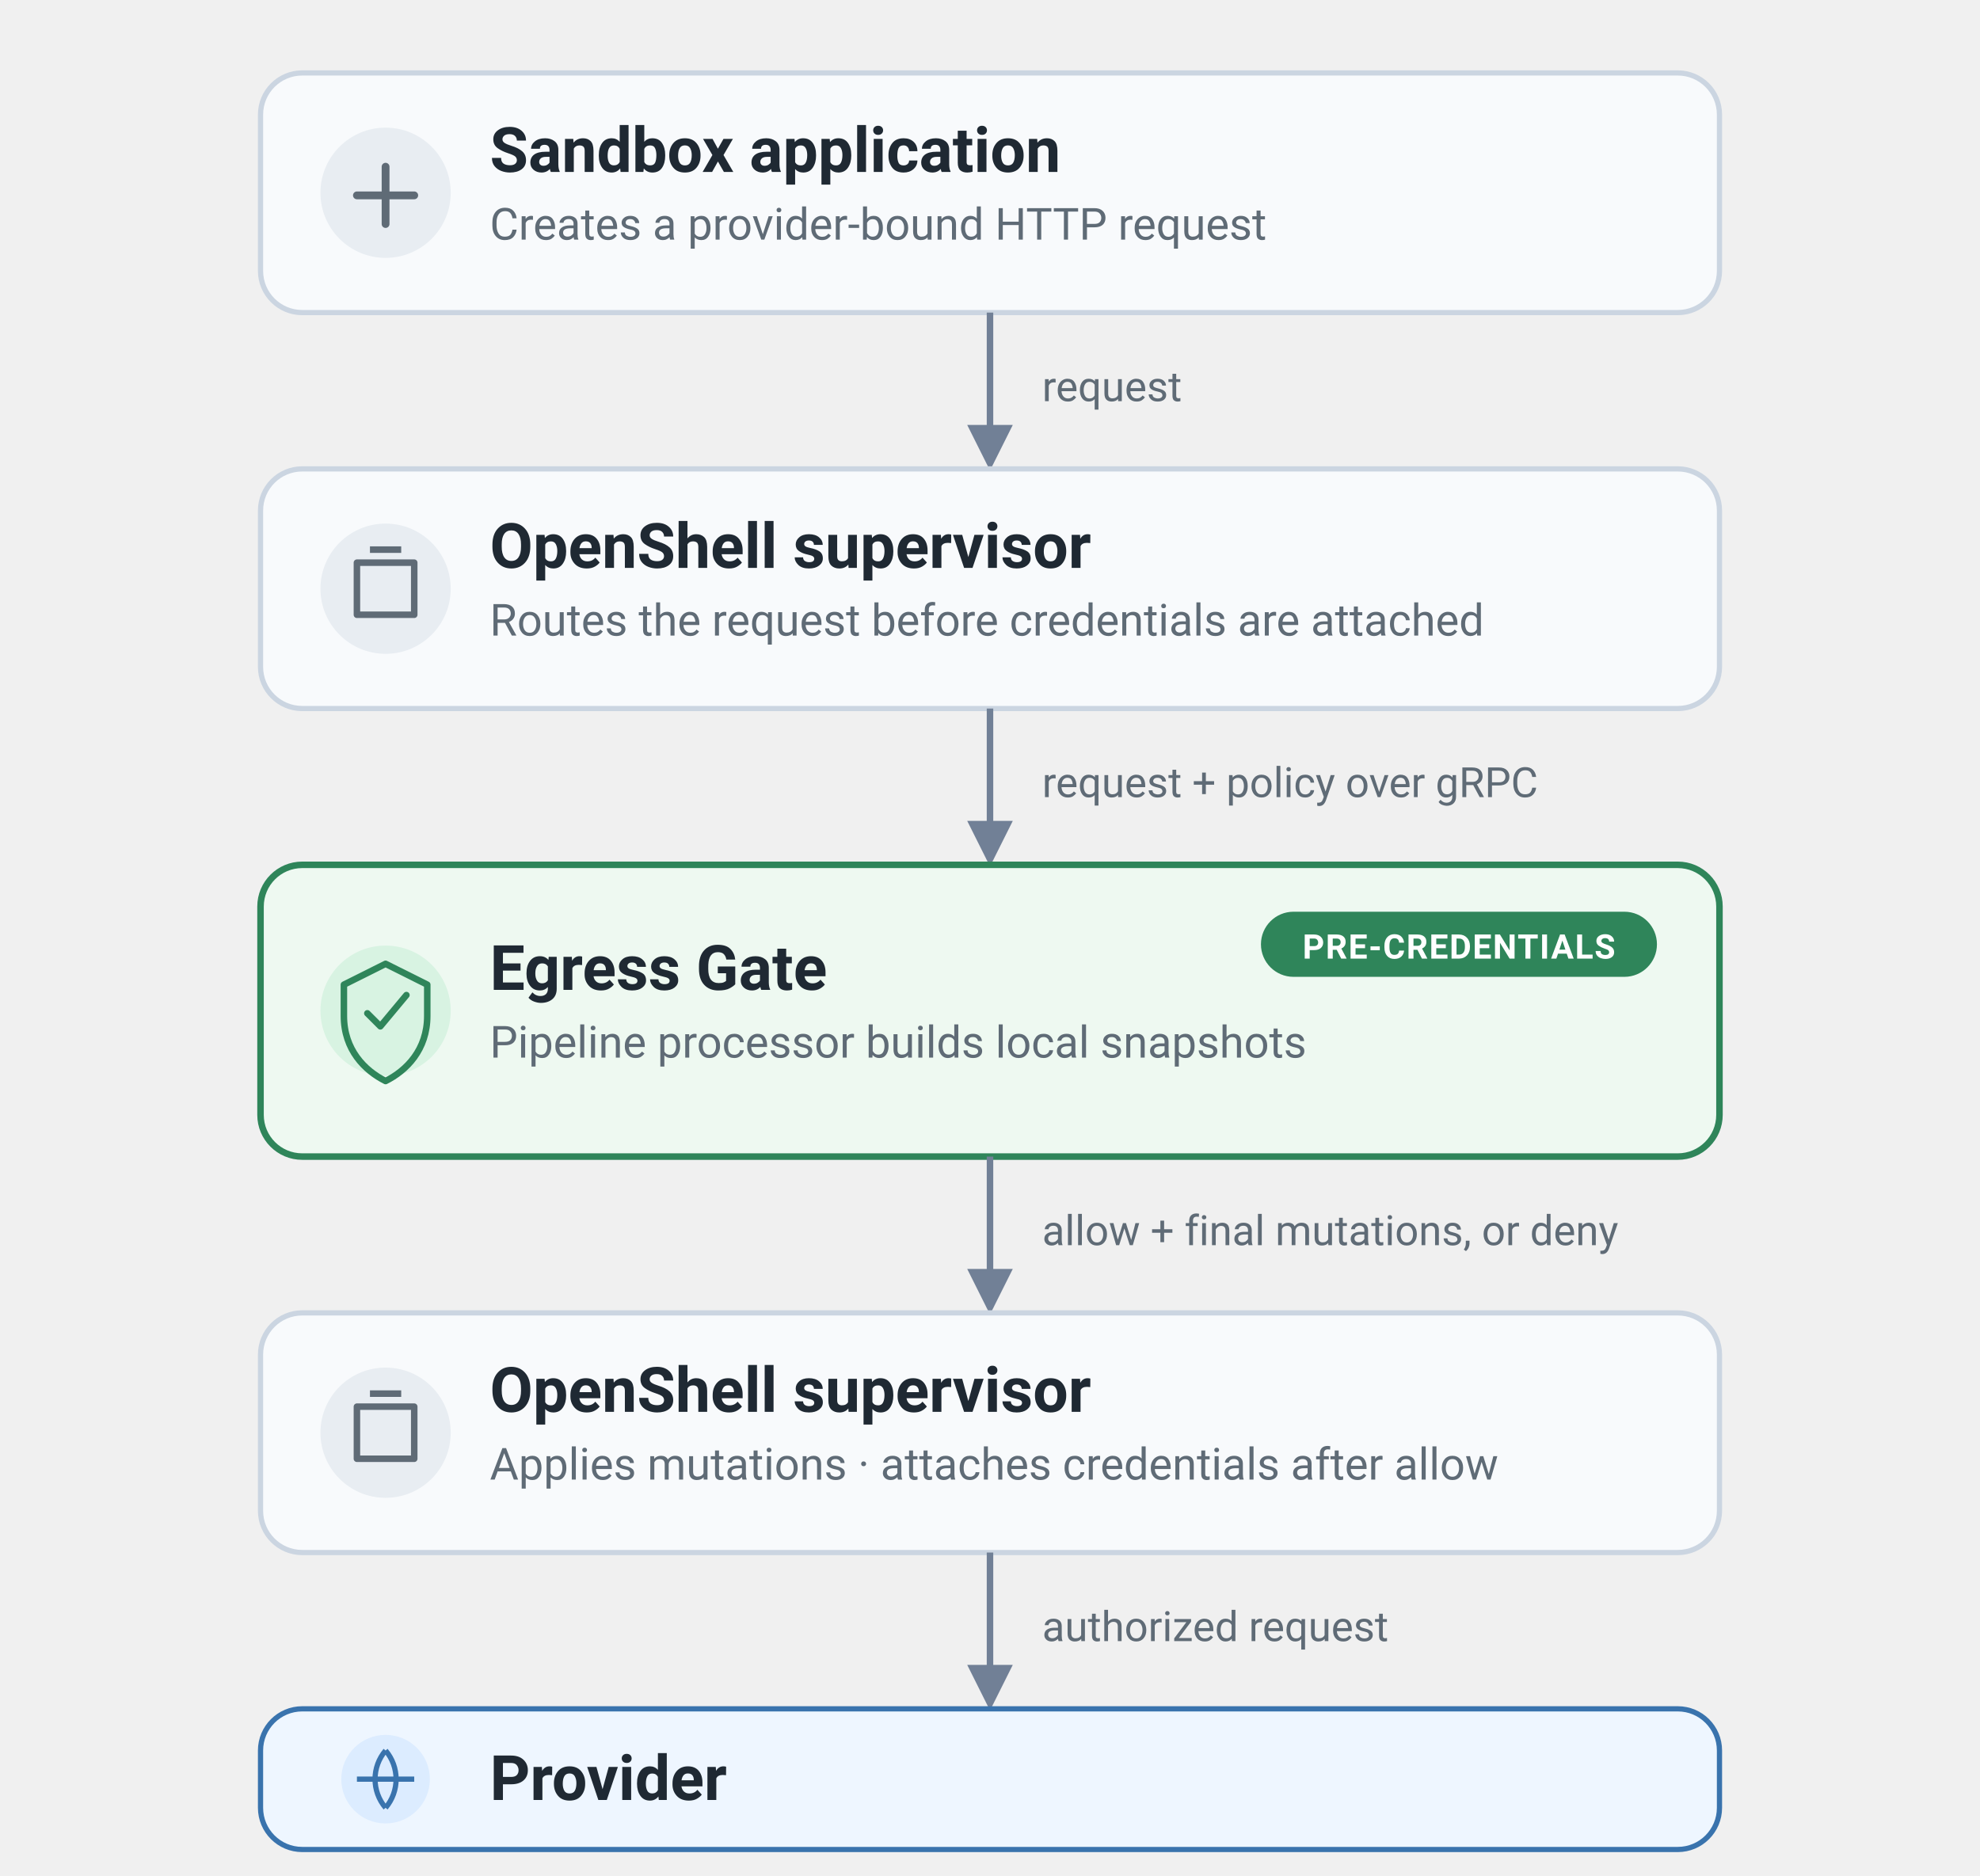
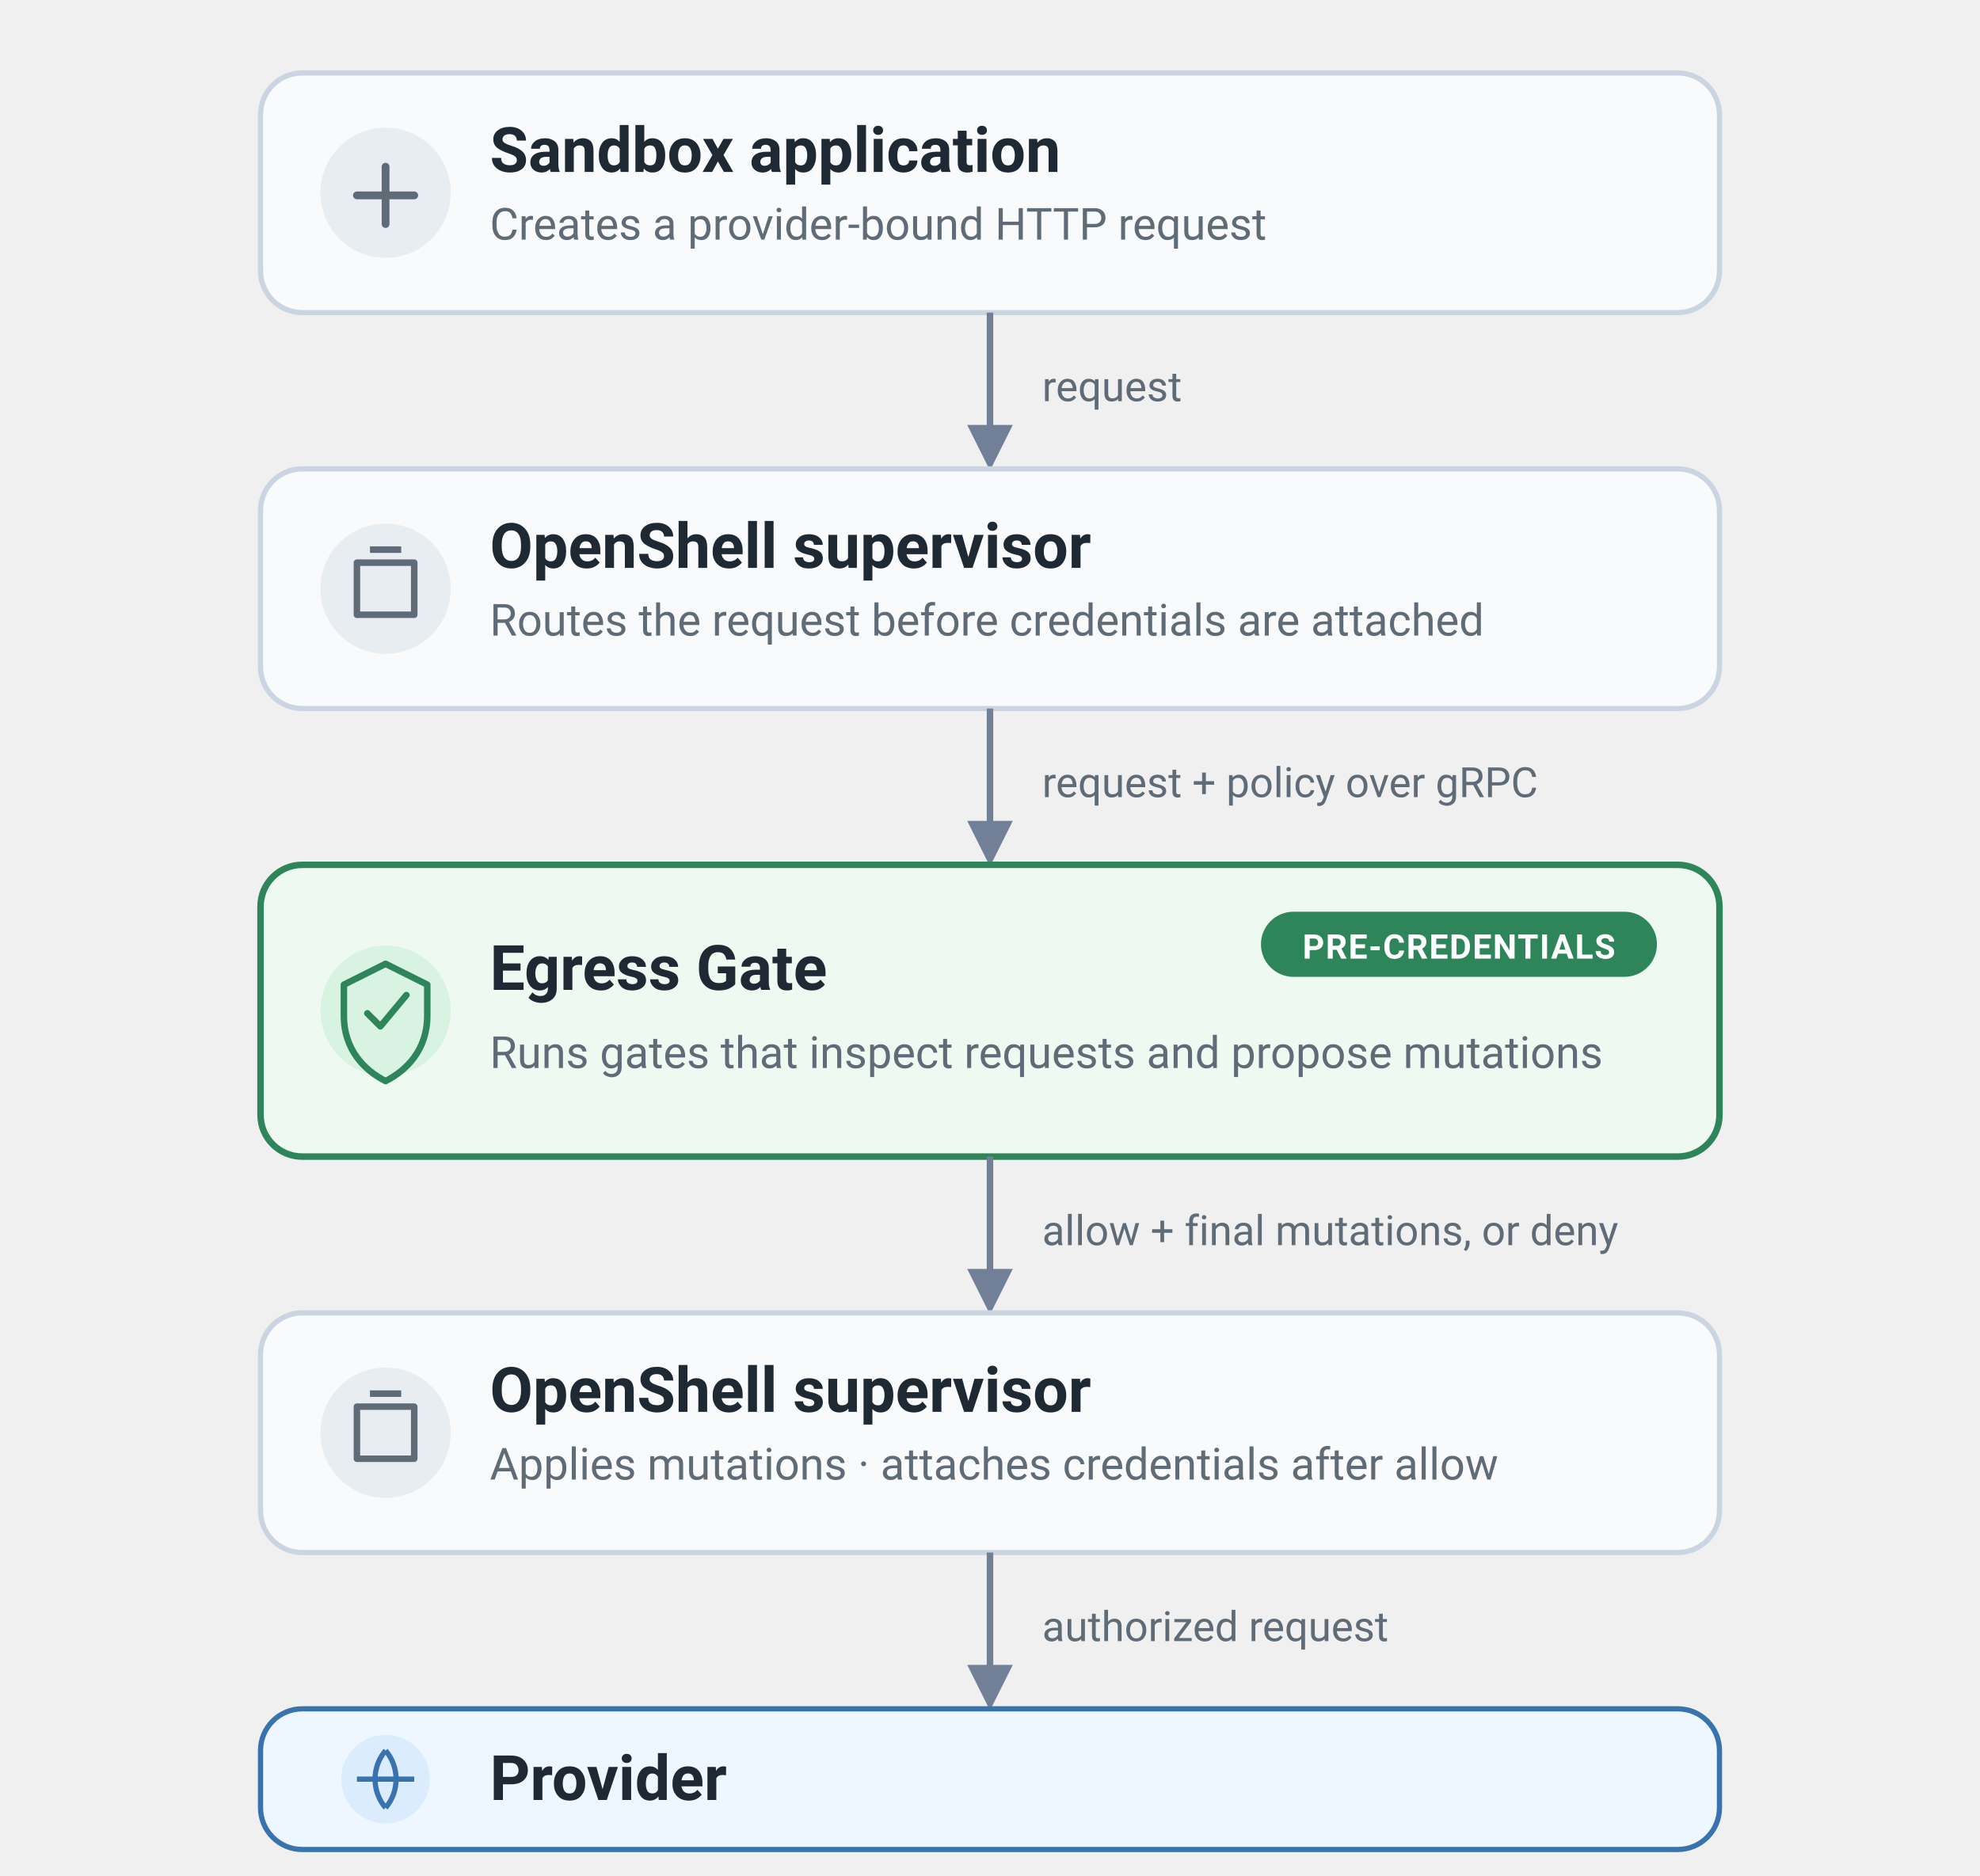
<svg xmlns="http://www.w3.org/2000/svg" viewBox="0 0 760 720" role="img" aria-labelledby="title description">
  <defs>
    <style>
      text{font-family:-apple-system,BlinkMacSystemFont,"Segoe UI",Roboto,Helvetica,Arial,sans-serif;fill:#1f2933}
      .card{fill:#f8fafc;stroke:#cbd5e1;stroke-width:2}
      .egress{fill:#eef9f1;stroke:#2f855a;stroke-width:2.5}
      .provider{fill:#eef6ff;stroke:#3973ad;stroke-width:2}
      .icon-bg{fill:#e8edf2}
      .egress-icon-bg{fill:#d8f3e2}
      .provider-icon-bg{fill:#dcecff}
      .icon-stroke{fill:none;stroke:#5f6b76}
      .egress-icon-stroke{fill:none;stroke:#2f855a}
      .provider-icon-stroke{fill:none;stroke:#3973ad}
      .title{font-size:24px;font-weight:700}
      .subtitle{font-size:17px;fill:#5f6b76}
      .badge{fill:#2f855a}
      .badge-text{font-size:13px;font-weight:700;fill:#fff;letter-spacing:.035em}
      .arrow{fill:none;stroke:#718096;stroke-width:2.5;marker-end:url(#arrow)}
      .arrow-head{fill:#718096}
      .arrow-label{font-size:16px;fill:#5f6b76}
      @media(prefers-color-scheme:dark){
        text{fill:#edf2f7}
        .card{fill:#182126;stroke:#52606d}
        .egress{fill:#143126;stroke:#68d391}
        .provider{fill:#162b3f;stroke:#7db6e8}
        .icon-bg{fill:#273238}
        .egress-icon-bg{fill:#204534}
        .provider-icon-bg{fill:#203b52}
        .icon-stroke{stroke:#aeb8c5}
        .egress-icon-stroke{stroke:#68d391}
        .provider-icon-stroke{stroke:#7db6e8}
        .subtitle,.arrow-label{fill:#aeb8c5}
        .badge{fill:#3f9d6b}
        .arrow{stroke:#8b98a5}
        .arrow-head{fill:#8b98a5}
      }
    </style>
    <marker id="arrow" viewBox="0 0 10 10" refX="8.5" refY="5" markerWidth="7" markerHeight="7" orient="auto-start-reverse">
      <path d="M0 0 10 5 0 10Z" class="arrow-head" />
    </marker>
  </defs>
  <rect x="100" y="28" width="560" height="92" rx="16" class="card" />
  <circle cx="148" cy="74" r="25" class="icon-bg" />
  <path d="M137 75h22M148 64v22" class="icon-stroke" stroke-width="3" stroke-linecap="round" />
  <text x="188" y="66" class="title">Sandbox application</text>
  <text x="188" y="92" class="subtitle">Creates a provider-bound HTTP request</text>
  <path d="M380 120v58" class="arrow" />
  <text x="400" y="154" class="arrow-label">request</text>
  <rect x="100" y="180" width="560" height="92" rx="16" class="card" />
  <circle cx="148" cy="226" r="25" class="icon-bg" />
  <path d="M137 216h22v20h-22zM142 211h12" class="icon-stroke" stroke-width="2.5" stroke-linejoin="round" />
  <text x="188" y="218" class="title">OpenShell supervisor</text>
  <text x="188" y="244" class="subtitle">Routes the request before credentials are attached</text>
  <path d="M380 272v58" class="arrow" />
  <text x="400" y="306" class="arrow-label">request + policy over gRPC</text>
  <rect x="100" y="332" width="560" height="112" rx="16" class="egress" />
  <rect x="484" y="350" width="152" height="25" rx="12.5" class="badge" />
  <text x="560" y="368" text-anchor="middle" class="badge-text">PRE-CREDENTIALS</text>
  <circle cx="148" cy="388" r="25" class="egress-icon-bg" />
  <path d="M148 370 164 378v12c0 13-8 21-16 25-8-4-16-12-16-25v-12z" class="egress-icon-stroke" stroke-width="2.5" stroke-linejoin="round" />
  <path d="m141 389 5 5 10-12" class="egress-icon-stroke" stroke-width="2.5" stroke-linecap="round" stroke-linejoin="round" />
  <text x="188" y="380" class="title">Egress Gate</text>
-   <text x="188" y="406" class="subtitle">Pipeline processor builds local snapshots</text>
+   <text x="188" y="410" class="subtitle">Runs gates that inspect requests and propose mutations</text>
  <path d="M380 444v58" class="arrow" />
  <text x="400" y="478" class="arrow-label">allow + final mutations, or deny</text>
  <rect x="100" y="504" width="560" height="92" rx="16" class="card" />
  <circle cx="148" cy="550" r="25" class="icon-bg" />
  <path d="M137 540h22v20h-22zM142 535h12" class="icon-stroke" stroke-width="2.5" stroke-linejoin="round" />
  <text x="188" y="542" class="title">OpenShell supervisor</text>
  <text x="188" y="568" class="subtitle">Applies mutations · attaches credentials after allow</text>
  <path d="M380 596v58" class="arrow" />
  <text x="400" y="630" class="arrow-label">authorized request</text>
  <rect x="100" y="656" width="560" height="54" rx="16" class="provider" />
  <circle cx="148" cy="683" r="17" class="provider-icon-bg" />
  <path d="M137 683h22M148 672a17 17 0 0 0 0 22M148 672a17 17 0 0 1 0 22" class="provider-icon-stroke" stroke-width="2" />
  <text x="188" y="691" class="title">Provider</text>
</svg>
